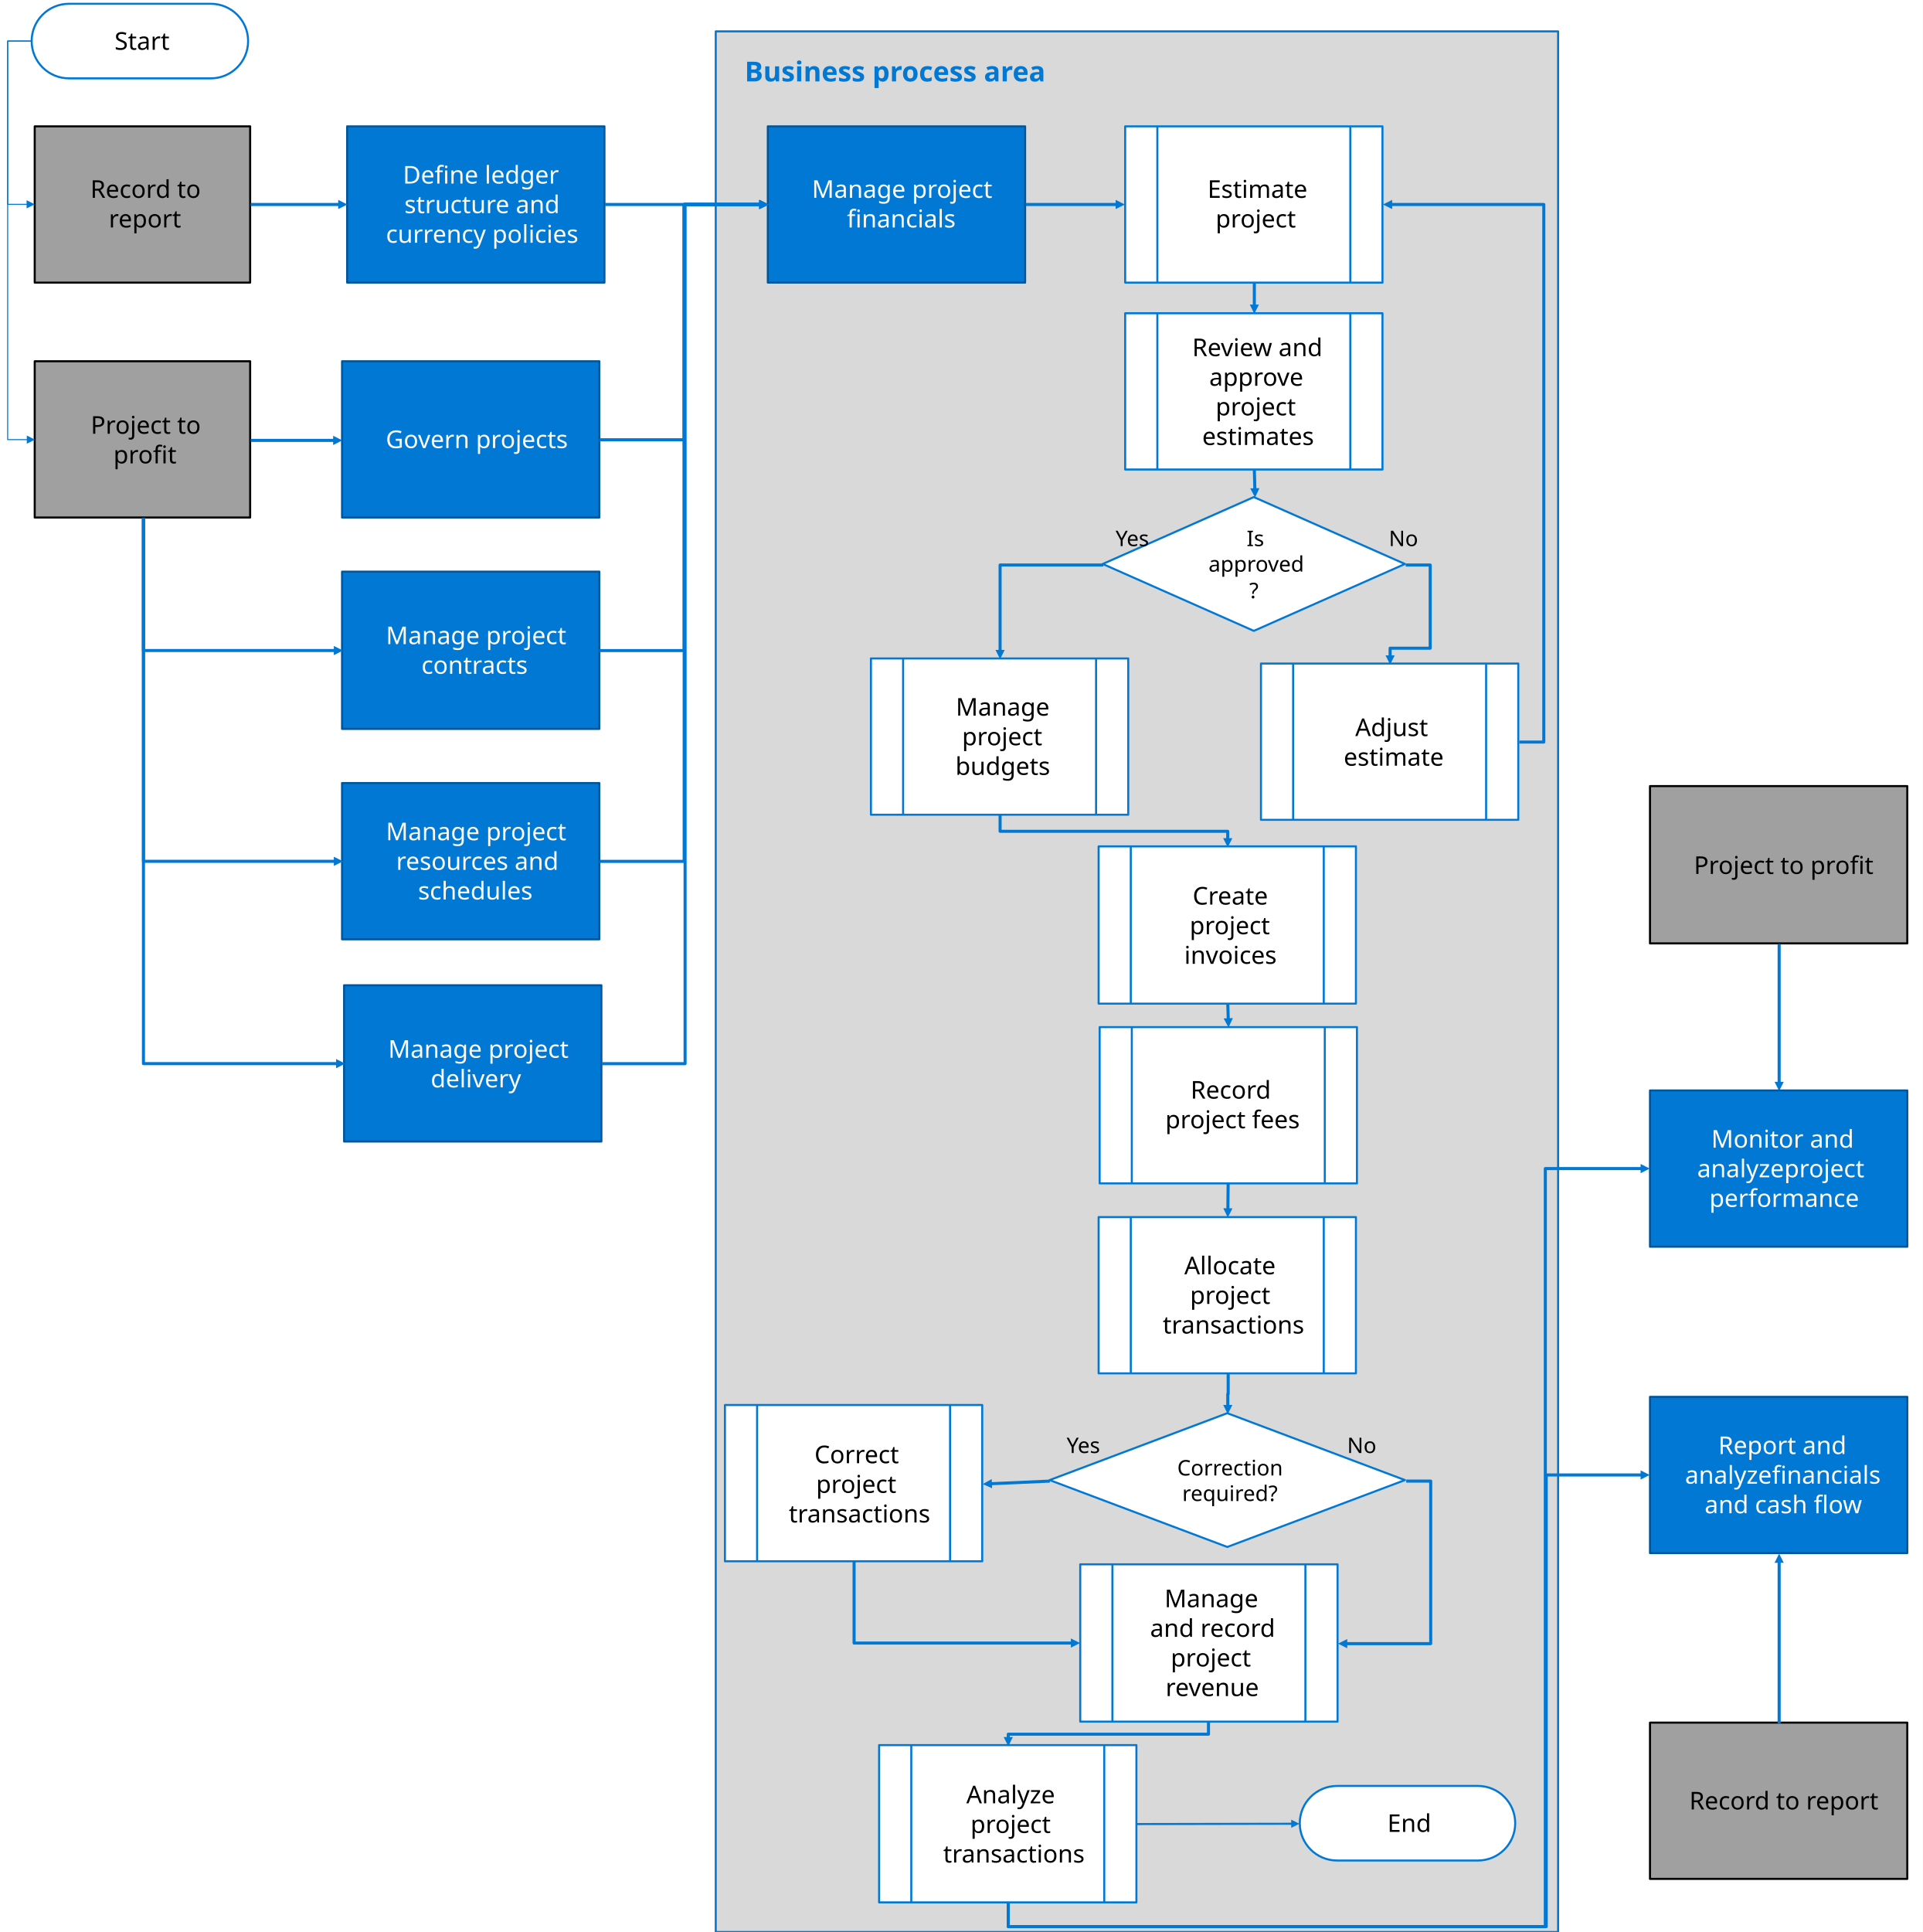
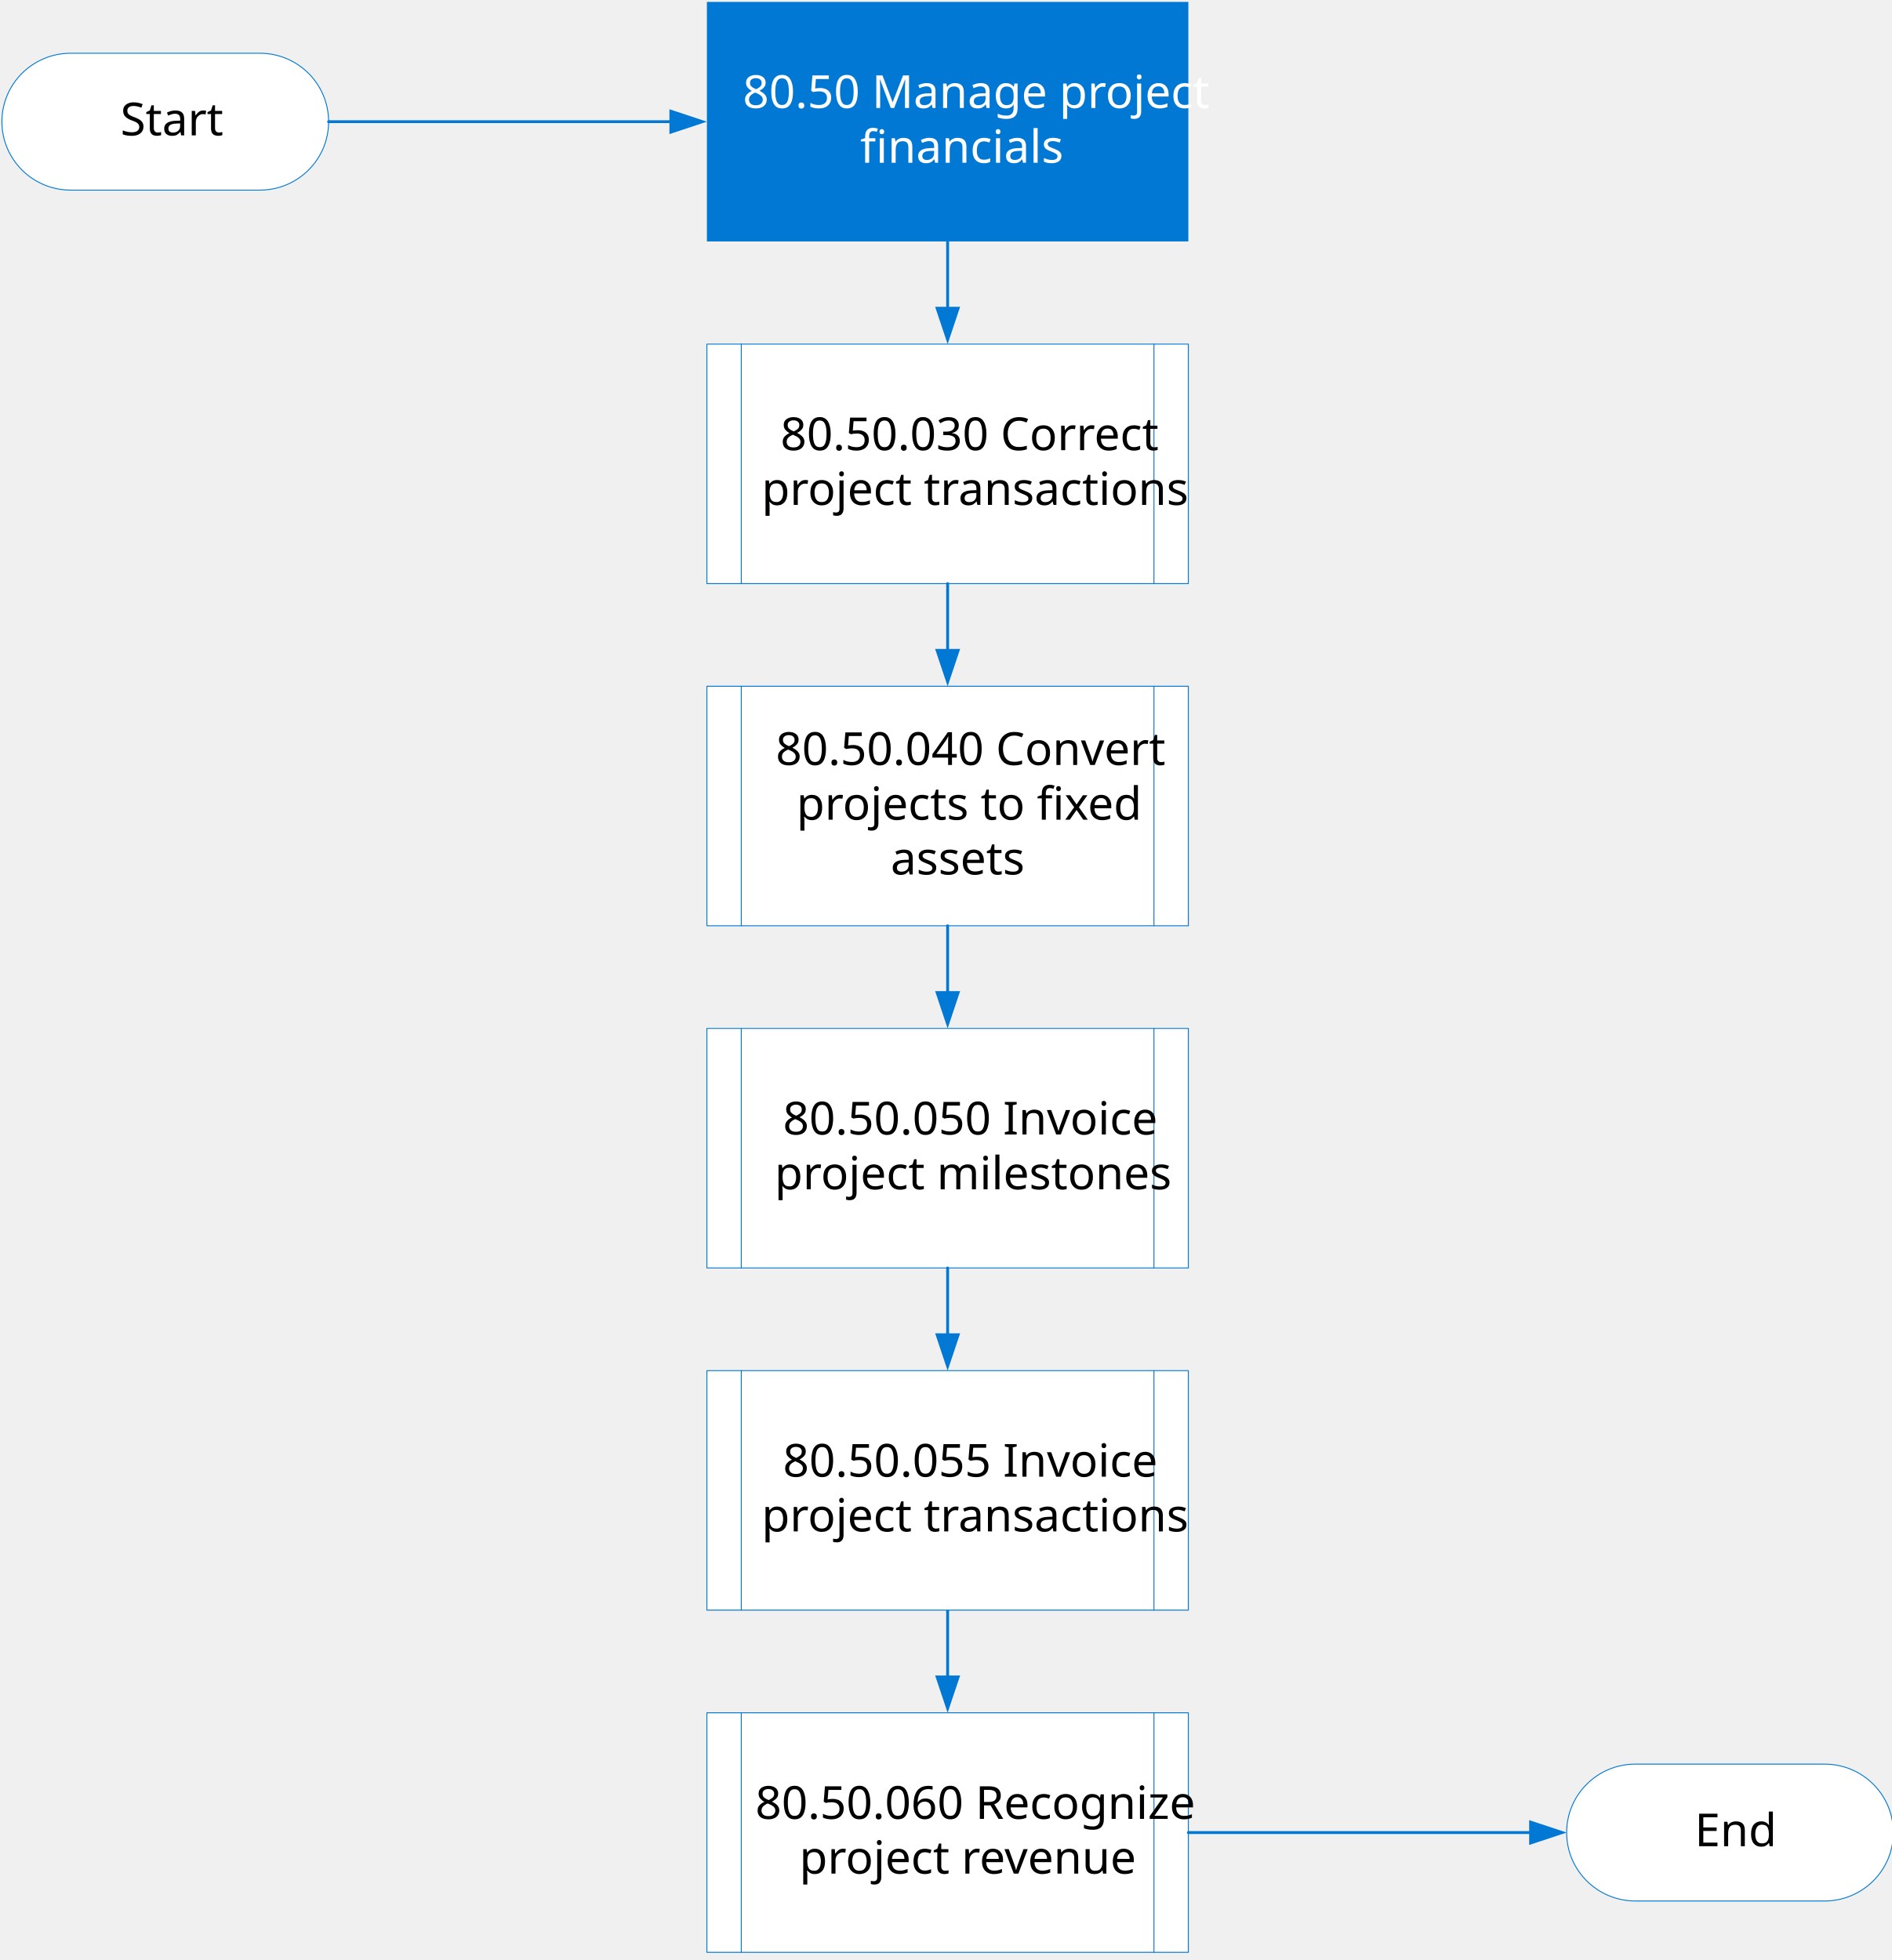
- <svg xmlns="http://www.w3.org/2000/svg" width="1883.23" height="1891.716" overflow="hidden" version="1.1" id="svg298">
-   <defs id="defs302" />
-   <g id="g296" transform="translate(0,-28.28427)">
-     <rect x="0" y="28.284" width="1883.23" height="1891.716" fill="#ffffff" id="rect2" style="stroke-width:0.983" />
-     <rect x="701" y="59" width="825" height="1861" stroke="#0078d4" stroke-width="2" stroke-linejoin="round" stroke-miterlimit="10" fill="#d9d9d9" id="rect4" />
-     <text fill="#0078d4" font-family="'Segoe UI', 'Segoe UI_MSFontService', sans-serif" font-weight="700" font-size="27px" transform="translate(729.305,108)" id="text6">Business process area</text>
-     <path d="M 31,68.5 C 31,48.342 47.342,32 67.5,32 h 139 c 20.158,0 36.5,16.342 36.5,36.5 v 0 C 243,88.658 226.658,105 206.5,105 H 67.5 C 47.342,105 31,88.658 31,68.5 Z" stroke="#0078d4" stroke-width="2" stroke-linejoin="round" stroke-miterlimit="10" fill="#ffffff" fill-rule="evenodd" id="path8" />
-     <text font-family="'Segoe UI', 'Segoe UI_MSFontService', sans-serif" font-weight="400" font-size="24px" transform="translate(112.164,77)" id="text10">Start</text>
-     <rect x="34" y="382" width="211" height="153" stroke="#000000" stroke-width="2" stroke-linejoin="round" stroke-miterlimit="10" fill="#a0a0a0" id="rect12" />
-     <text font-family="'Segoe UI', 'Segoe UI_MSFontService', sans-serif" font-weight="400" font-size="24px" transform="translate(88.8712,453)" id="text14">Project to</text>
-     <text font-family="'Segoe UI', 'Segoe UI_MSFontService', sans-serif" font-weight="400" font-size="24px" transform="translate(111.078,482)" id="text16">profit</text>
-     <rect x="1077" y="1034" width="252" height="153" fill="#ffffff" id="rect18" />
-     <path d="m 1108.5,1034 v 153 m 189,-153 v 153" stroke="#0078d4" stroke-width="2" stroke-linejoin="round" stroke-miterlimit="10" fill="none" fill-rule="evenodd" id="path20" />
-     <rect x="1077" y="1034" width="252" height="153" stroke="#0078d4" stroke-width="2" stroke-linejoin="round" stroke-miterlimit="10" fill="none" id="rect22" />
-     <text font-family="'Segoe UI', 'Segoe UI_MSFontService', sans-serif" font-weight="400" font-size="24px" transform="translate(1166.05,1104)" id="text24">Record</text>
-     <text font-family="'Segoe UI', 'Segoe UI_MSFontService', sans-serif" font-weight="400" font-size="24px" transform="translate(1141.3,1133)" id="text26">project fees</text>
-     <rect x="1076" y="1220" width="252" height="153" fill="#ffffff" id="rect28" />
-     <path d="m 1107.5,1220 v 153 m 189,-153 v 153" stroke="#0078d4" stroke-width="2" stroke-linejoin="round" stroke-miterlimit="10" fill="none" fill-rule="evenodd" id="path30" />
-     <rect x="1076" y="1220" width="252" height="153" stroke="#0078d4" stroke-width="2" stroke-linejoin="round" stroke-miterlimit="10" fill="none" id="rect32" />
-     <text font-family="'Segoe UI', 'Segoe UI_MSFontService', sans-serif" font-weight="400" font-size="24px" transform="translate(1159.96,1276)" id="text34">Allocate</text>
-     <text font-family="'Segoe UI', 'Segoe UI_MSFontService', sans-serif" font-weight="400" font-size="24px" transform="translate(1165.53,1305)" id="text36">project</text>
-     <text font-family="'Segoe UI', 'Segoe UI_MSFontService', sans-serif" font-weight="400" font-size="24px" transform="translate(1138.79,1334)" id="text38">transactions</text>
-     <rect x="752" y="152" width="252" height="153" stroke="#00569b" stroke-width="2" stroke-linejoin="round" stroke-miterlimit="10" fill="#0078d4" id="rect40" />
-     <text fill="#ffffff" font-family="'Segoe UI', 'Segoe UI_MSFontService', sans-serif" font-weight="400" font-size="24px" transform="translate(795.161,222)" id="text42">Manage project</text>
-     <text fill="#ffffff" font-family="'Segoe UI', 'Segoe UI_MSFontService', sans-serif" font-weight="400" font-size="24px" transform="translate(829.508,251)" id="text44">financials</text>
-     <rect x="1058" y="1560" width="252" height="154" fill="#ffffff" id="rect46" />
-     <path d="m 1089.5,1560 v 154 m 189,-154 v 154" stroke="#0078d4" stroke-width="2" stroke-linejoin="round" stroke-miterlimit="10" fill="none" fill-rule="evenodd" id="path48" />
-     <rect x="1058" y="1560" width="252" height="154" stroke="#0078d4" stroke-width="2" stroke-linejoin="round" stroke-miterlimit="10" fill="none" id="rect50" />
-     <text font-family="'Segoe UI', 'Segoe UI_MSFontService', sans-serif" font-weight="400" font-size="24px" transform="translate(1140.51,1602)" id="text52">Manage</text>
-     <text font-family="'Segoe UI', 'Segoe UI_MSFontService', sans-serif" font-weight="400" font-size="24px" transform="translate(1126.4,1631)" id="text54">and record</text>
-     <text font-family="'Segoe UI', 'Segoe UI_MSFontService', sans-serif" font-weight="400" font-size="24px" transform="translate(1146.58,1660)" id="text56">project</text>
-     <text font-family="'Segoe UI', 'Segoe UI_MSFontService', sans-serif" font-weight="400" font-size="24px" transform="translate(1141.57,1689)" id="text58">revenue</text>
-     <rect x="861" y="1737" width="252" height="154" fill="#ffffff" id="rect60" />
-     <path d="m 892.5,1737 v 154 m 189,-154 v 154" stroke="#0078d4" stroke-width="2" stroke-linejoin="round" stroke-miterlimit="10" fill="none" fill-rule="evenodd" id="path62" />
-     <rect x="861" y="1737" width="252" height="154" stroke="#0078d4" stroke-width="2" stroke-linejoin="round" stroke-miterlimit="10" fill="none" id="rect64" />
-     <text font-family="'Segoe UI', 'Segoe UI_MSFontService', sans-serif" font-weight="400" font-size="24px" transform="translate(946.415,1794)" id="text66">Analyze</text>
-     <text font-family="'Segoe UI', 'Segoe UI_MSFontService', sans-serif" font-weight="400" font-size="24px" transform="translate(950.488,1823)" id="text68">project</text>
-     <text font-family="'Segoe UI', 'Segoe UI_MSFontService', sans-serif" font-weight="400" font-size="24px" transform="translate(923.748,1852)" id="text70">transactions</text>
-     <path d="m 1273,1813.5 c 0,-20.16 16.34,-36.5 36.5,-36.5 h 138 c 20.16,0 36.5,16.34 36.5,36.5 v 0 c 0,20.16 -16.34,36.5 -36.5,36.5 h -138 c -20.16,0 -36.5,-16.34 -36.5,-36.5 z" stroke="#0078d4" stroke-width="2" stroke-linejoin="round" stroke-miterlimit="10" fill="#ffffff" fill-rule="evenodd" id="path72" />
-     <text font-family="'Segoe UI', 'Segoe UI_MSFontService', sans-serif" font-weight="400" font-size="24px" transform="translate(1358.8,1822)" id="text74">End</text>
-     <path d="M 0.002,-1 152.962,-0.702 152.958,1.298 -0.002,1 Z M 151.634,-3.705 l 7.993,4.016 -8.008,3.984 z" fill="#0078d4" transform="matrix(1,0,0,-1,1113,1814.31)" id="path76" />
-     <rect x="335" y="795" width="252" height="153" stroke="#00569b" stroke-width="2" stroke-linejoin="round" stroke-miterlimit="10" fill="#0078d4" id="rect78" />
-     <text fill="#ffffff" font-family="'Segoe UI', 'Segoe UI_MSFontService', sans-serif" font-weight="400" font-size="24px" transform="translate(377.987,851)" id="text80">Manage project</text>
-     <text fill="#ffffff" font-family="'Segoe UI', 'Segoe UI_MSFontService', sans-serif" font-weight="400" font-size="24px" transform="translate(387.981,880)" id="text82">resources and</text>
-     <text fill="#ffffff" font-family="'Segoe UI', 'Segoe UI_MSFontService', sans-serif" font-weight="400" font-size="24px" transform="translate(409.414,909)" id="text84">schedules</text>
-     <rect x="335" y="382" width="252" height="153" stroke="#00569b" stroke-width="2" stroke-linejoin="round" stroke-miterlimit="10" fill="#0078d4" id="rect86" />
-     <text fill="#ffffff" font-family="'Segoe UI', 'Segoe UI_MSFontService', sans-serif" font-weight="400" font-size="24px" transform="translate(377.831,467)" id="text88">Govern projects</text>
-     <rect x="335" y="588" width="252" height="154" stroke="#00569b" stroke-width="2" stroke-linejoin="round" stroke-miterlimit="10" fill="#0078d4" id="rect90" />
-     <text fill="#ffffff" font-family="'Segoe UI', 'Segoe UI_MSFontService', sans-serif" font-weight="400" font-size="24px" transform="translate(377.987,659)" id="text92">Manage project</text>
-     <text fill="#ffffff" font-family="'Segoe UI', 'Segoe UI_MSFontService', sans-serif" font-weight="400" font-size="24px" transform="translate(412.747,688)" id="text94">contracts</text>
-     <rect x="1616" y="798" width="252" height="154" stroke="#000000" stroke-width="2" stroke-linejoin="round" stroke-miterlimit="10" fill="#a0a0a0" id="rect96" />
-     <text font-family="'Segoe UI', 'Segoe UI_MSFontService', sans-serif" font-weight="400" font-size="24px" transform="translate(1659.02,884)" id="text98">Project to profit</text>
-     <path d="m 245.5,458 h 82.282 v 3 H 245.5 Z m 80.782,-3 9,4.5 -9,4.5 z" fill="#0078d4" id="path100" />
-     <path d="m 0,-1.5 h 82.588 c 0.828,0 1.5,0.672 1.5,1.5 v 436.793 l -1.5,-1.5 h 75.087 v 3 H 82.588 c -0.828,0 -1.5,-0.671 -1.5,-1.5 V 0 l 1.5,1.5 H 0 Z m 156.175,433.793 9,4.5 -9,4.5 z" fill="#0078d4" transform="matrix(1,0,0,-1,587.5,665.293)" id="path102" />
-     <path d="m 0,-1.5 h 82.587 c 0.829,0 1.5,0.672 1.5,1.5 v 643.187 l -1.5,-1.5 h 75.088 v 3 H 82.587 c -0.828,0 -1.5,-0.672 -1.5,-1.5 V 0 l 1.5,1.5 H 0 Z m 156.175,640.187 9,4.5 -9,4.5 z" fill="#0078d4" transform="matrix(1,0,0,-1,587.5,871.687)" id="path104" />
-     <path d="m 1004.5,227 h 89.66 v 3 h -89.66 z m 88.16,-3 9,4.5 -9,4.5 z" fill="#0078d4" id="path106" />
-     <path d="M 1.5,-0.016 1.769,25.369 -1.231,25.401 -1.5,0.016 Z M 4.753,23.837 0.348,32.884 -4.247,23.932 Z" fill="#0078d4" transform="matrix(-1,0,0,1,1202.85,1187.5)" id="path108" />
-     <path d="M 0.067,-1.499 58.278,1.097 58.144,4.094 -0.067,1.499 Z M 56.913,-1.967 65.704,2.929 56.512,7.024 Z" fill="#0078d4" transform="matrix(-1,0,0,1,1028.2,1478.5)" id="path110" />
-     <path d="m 0,-1.5 h 79.575 c 0.828,0 1.5,0.672 1.5,1.5 v 213.815 h -3 V 0 l 1.5,1.5 H 0 Z m 84.075,213.815 -4.5,9 -4.5,-9 z" fill="#0078d4" transform="matrix(0,1,1,0,836.5,1557.5)" id="path112" />
-     <rect x="1616" y="1715" width="252" height="153" stroke="#000000" stroke-width="2" stroke-linejoin="round" stroke-miterlimit="10" fill="#a0a0a0" id="rect114" />
-     <text font-family="'Segoe UI', 'Segoe UI_MSFontService', sans-serif" font-weight="400" font-size="24px" transform="translate(1654.54,1800)" id="text116">Record to report</text>
-     <path d="m 0,1.5 h -24 l 1.5,-1.5 v 159.149 l -1.5,-1.5 h 83.24 v 3 h -83.24 c -0.829,0 -1.5,-0.671 -1.5,-1.5 V 0 c 0,-0.828 0.671,-1.5 1.5,-1.5 H 0 Z m 57.74,153.149 9,4.5 -9,4.5 z" fill="#0078d4" transform="matrix(-1,0,0,1,1377.24,1478.5)" id="path118" />
-     <path d="m 1185.09,1714.5 v 11.81 c 0,0.83 -0.67,1.5 -1.5,1.5 H 987.5 l 1.5,-1.5 v 4.31 h -3 v -4.31 c 0,-0.83 0.672,-1.5 1.5,-1.5 h 196.09 l -1.5,1.5 v -11.81 z m -193.09,14.62 -4.5,9 -4.5,-9 z" fill="#0078d4" id="path120" />
-     <path d="m 1744,952.5 v 136.53 h -3 V 952.5 Z m 3,135.03 -4.5,9 -4.5,-9 z" fill="#0078d4" id="path122" />
-     <path d="M 1.5,-9.47878e-7 1.5,158.64 h -3 L -1.5,9.47878e-7 Z M 4.5,157.14 l -4.5,9 -4.5,-9 z" fill="#0078d4" transform="matrix(1,0,0,-1,1742.5,1715.64)" id="path124" />
-     <text font-family="'Segoe UI', 'Segoe UI_MSFontService', sans-serif" font-weight="400" font-size="21px" transform="translate(1319.4,1451)" id="text126">No</text>
-     <text font-family="'Segoe UI', 'Segoe UI_MSFontService', sans-serif" font-weight="400" font-size="21px" transform="translate(1044.65,1451)" id="text128">Yes</text>
-     <path d="m 0,-1.5 h 129.748 c 0.828,0 1.5,0.672 1.5,1.5 v 187.96 h -3 V 0 l 1.5,1.5 H 0 Z m 134.248,187.96 -4.5,9 -4.5,-9 z" fill="#0078d4" transform="matrix(0,1,1,0,140.5,535.5)" id="path130" />
-     <path d="m 0,-1.5 h 336.141 c 0.829,0 1.5,0.672 1.5,1.5 v 187.96 h -3 V 0 l 1.5,1.5 H 0 Z m 340.641,187.96 -4.5,9 -4.5,-9 z" fill="#0078d4" transform="matrix(0,1,1,0,140.5,535.5)" id="path132" />
-     <rect x="34" y="152" width="211" height="153" stroke="#000000" stroke-width="2" stroke-linejoin="round" stroke-miterlimit="10" fill="#a0a0a0" id="rect134" />
-     <text font-family="'Segoe UI', 'Segoe UI_MSFontService', sans-serif" font-weight="400" font-size="24px" transform="translate(88.4975,222)" id="text136">Record to</text>
-     <text font-family="'Segoe UI', 'Segoe UI_MSFontService', sans-serif" font-weight="400" font-size="24px" transform="translate(106.557,251)" id="text138">report</text>
-     <rect x="340" y="152" width="252" height="153" stroke="#00569b" stroke-width="2" stroke-linejoin="round" stroke-miterlimit="10" fill="#0078d4" id="rect140" />
-     <text fill="#ffffff" font-family="'Segoe UI', 'Segoe UI_MSFontService', sans-serif" font-weight="400" font-size="24px" transform="translate(394.588,208)" id="text142">Define ledger</text>
-     <text fill="#ffffff" font-family="'Segoe UI', 'Segoe UI_MSFontService', sans-serif" font-weight="400" font-size="24px" transform="translate(395.995,237)" id="text144">structure and</text>
-     <text fill="#ffffff" font-family="'Segoe UI', 'Segoe UI_MSFontService', sans-serif" font-weight="400" font-size="24px" transform="translate(377.995,266)" id="text146">currency policies</text>
-     <path d="m 245.5,227 h 87.247 v 3 H 245.5 Z m 85.747,-3 9,4.5 -9,4.5 z" fill="#0078d4" id="path148" />
-     <path d="m 592.5,227 h 152.917 v 3 H 592.5 Z m 151.417,-3 9,4.5 -9,4.5 z" fill="#0078d4" id="path150" />
-     <path d="m 0,-1.5 h 82.588 c 0.828,0 1.5,0.672 1.5,1.5 v 230.4 l -1.5,-1.5 h 75.087 v 3 H 82.588 c -0.829,0 -1.5,-0.672 -1.5,-1.5 V 0 l 1.5,1.5 H 0 Z m 156.175,227.4 9,4.5 -9,4.5 z" fill="#0078d4" transform="matrix(1,0,0,-1,587.5,458.9)" id="path152" />
-     <path d="M 31.5,69 H 7.5 l 0.5,-0.5 V 228.335 l -0.5,-0.5 H 27.373 v 1 H 7.5 c -0.276,0 -0.5,-0.224 -0.5,-0.5 V 68.5 c 0,-0.276 0.224,-0.5 0.5,-0.5 H 31.5 Z m -5.46,155.335 8,4 -8,4 z" fill="#0078d4" id="path154" />
-     <path d="M 31.5,69 H 7.5 l 0.5,-0.5 V 458.735 l -0.5,-0.5 H 27.58 v 1 H 7.5 c -0.276,0 -0.5,-0.224 -0.5,-0.5 V 68.5 c 0,-0.276 0.224,-0.5 0.5,-0.5 H 31.5 Z m -5.253,385.735 8,4 -8,4 z" fill="#0078d4" id="path156" />
-     <rect x="337" y="993" width="252" height="153" stroke="#00569b" stroke-width="2" stroke-linejoin="round" stroke-miterlimit="10" fill="#0078d4" id="rect158" />
-     <text fill="#ffffff" font-family="'Segoe UI', 'Segoe UI_MSFontService', sans-serif" font-weight="400" font-size="24px" transform="translate(380.209,1064)" id="text160">Manage project</text>
-     <text fill="#ffffff" font-family="'Segoe UI', 'Segoe UI_MSFontService', sans-serif" font-weight="400" font-size="24px" transform="translate(421.809,1093)" id="text162">delivery</text>
-     <path d="m 0,-1.5 h 534.238 c 0.828,0 1.5,0.672 1.5,1.5 v 190.181 h -3 V 0 l 1.5,1.5 H 0 Z m 538.738,190.181 -4.5,9 -4.5,-9 z" fill="#0078d4" transform="matrix(0,1,1,0,140.5,535.5)" id="path164" />
-     <path d="m 0,-1.5 h 81.477 c 0.829,0 1.5,0.672 1.5,1.5 v 841.283 l -1.5,-1.5 h 73.976 v 3 H 81.477 c -0.828,0 -1.5,-0.671 -1.5,-1.5 V 0 l 1.5,1.5 H 0 Z m 153.953,838.283 9,4.5 -9,4.5 z" fill="#0078d4" transform="matrix(1,0,0,-1,589.5,1069.78)" id="path166" />
-     <rect x="1102" y="152" width="252" height="153" fill="#ffffff" id="rect168" />
-     <path d="m 1133.5,152 v 153 m 189,-153 v 153" stroke="#0078d4" stroke-width="2" stroke-linejoin="round" stroke-miterlimit="10" fill="none" fill-rule="evenodd" id="path170" />
-     <rect x="1102" y="152" width="252" height="153" stroke="#0078d4" stroke-width="2" stroke-linejoin="round" stroke-miterlimit="10" fill="none" id="rect172" />
-     <text font-family="'Segoe UI', 'Segoe UI_MSFontService', sans-serif" font-weight="400" font-size="24px" transform="translate(1182.68,222)" id="text174">Estimate</text>
-     <text font-family="'Segoe UI', 'Segoe UI_MSFontService', sans-serif" font-weight="400" font-size="24px" transform="translate(1190.58,251)" id="text176">project</text>
-     <rect x="1102" y="335" width="252" height="153" fill="#ffffff" id="rect178" />
-     <path d="m 1133.5,335 v 153 m 189,-153 v 153" stroke="#0078d4" stroke-width="2" stroke-linejoin="round" stroke-miterlimit="10" fill="none" fill-rule="evenodd" id="path180" />
-     <rect x="1102" y="335" width="252" height="153" stroke="#0078d4" stroke-width="2" stroke-linejoin="round" stroke-miterlimit="10" fill="none" id="rect182" />
-     <text font-family="'Segoe UI', 'Segoe UI_MSFontService', sans-serif" font-weight="400" font-size="24px" transform="translate(1167.67,377)" id="text184">Review and</text>
-     <text font-family="'Segoe UI', 'Segoe UI_MSFontService', sans-serif" font-weight="400" font-size="24px" transform="translate(1184.31,406)" id="text186">approve</text>
-     <text font-family="'Segoe UI', 'Segoe UI_MSFontService', sans-serif" font-weight="400" font-size="24px" transform="translate(1190.58,435)" id="text188">project</text>
-     <text font-family="'Segoe UI', 'Segoe UI_MSFontService', sans-serif" font-weight="400" font-size="24px" transform="translate(1177.43,464)" id="text190">estimates</text>
-     <path d="m 1028,1477.5 174,-65.5 174,65.5 -174,65.5 z" stroke="#0078d4" stroke-width="2" stroke-linejoin="round" stroke-miterlimit="10" fill="#ffffff" fill-rule="evenodd" id="path192" />
-     <text font-family="'Segoe UI', 'Segoe UI_MSFontService', sans-serif" font-weight="400" font-size="21px" transform="translate(1152.96,1473)" id="text194">Correction</text>
-     <text font-family="'Segoe UI', 'Segoe UI_MSFontService', sans-serif" font-weight="400" font-size="21px" transform="translate(1157.85,1498)" id="text196">required?</text>
-     <path d="m 1230,305.5 v 22.504 h -3 V 305.5 Z m 3,21.004 -4.5,9 -4.5,-9 z" fill="#0078d4" id="path198" />
-     <rect x="710" y="1404" width="252" height="153" fill="#ffffff" id="rect200" />
-     <path d="m 741.5,1404 v 153 m 189,-153 v 153" stroke="#0078d4" stroke-width="2" stroke-linejoin="round" stroke-miterlimit="10" fill="none" fill-rule="evenodd" id="path202" />
-     <rect x="710" y="1404" width="252" height="153" stroke="#0078d4" stroke-width="2" stroke-linejoin="round" stroke-miterlimit="10" fill="none" id="rect204" />
-     <text font-family="'Segoe UI', 'Segoe UI_MSFontService', sans-serif" font-weight="400" font-size="24px" transform="translate(797.68,1461)" id="text206">Correct</text>
-     <text font-family="'Segoe UI', 'Segoe UI_MSFontService', sans-serif" font-weight="400" font-size="24px" transform="translate(799.266,1490)" id="text208">project</text>
-     <text font-family="'Segoe UI', 'Segoe UI_MSFontService', sans-serif" font-weight="400" font-size="24px" transform="translate(772.526,1519)" id="text210">transactions</text>
-     <path d="M 1080,580.5 1228,515 1376,580.5 1228,646 Z" stroke="#0078d4" stroke-width="2" stroke-linejoin="round" stroke-miterlimit="10" fill="#ffffff" fill-rule="evenodd" id="path212" />
-     <text font-family="'Segoe UI', 'Segoe UI_MSFontService', sans-serif" font-weight="400" font-size="21px" transform="translate(1220.92,563)" id="text214">Is</text>
-     <text font-family="'Segoe UI', 'Segoe UI_MSFontService', sans-serif" font-weight="400" font-size="21px" transform="translate(1183.62,588)" id="text216">approved</text>
-     <text font-family="'Segoe UI', 'Segoe UI_MSFontService', sans-serif" font-weight="400" font-size="21px" transform="translate(1223.5,614)" id="text218">?</text>
-     <text font-family="'Segoe UI', 'Segoe UI_MSFontService', sans-serif" font-weight="400" font-size="21px" transform="translate(1360.23,563)" id="text220">No</text>
-     <path d="m 1230,488.458 0.54,19.369 -3,0.084 -0.54,-19.369 z m 3.5,17.787 -4.25,9.121 -4.75,-8.871 z" fill="#0078d4" id="path222" />
-     <rect x="1235" y="678" width="252" height="153" fill="#ffffff" id="rect224" />
-     <path d="m 1266.5,678 v 153 m 189,-153 v 153" stroke="#0078d4" stroke-width="2" stroke-linejoin="round" stroke-miterlimit="10" fill="none" fill-rule="evenodd" id="path226" />
-     <rect x="1235" y="678" width="252" height="153" stroke="#0078d4" stroke-width="2" stroke-linejoin="round" stroke-miterlimit="10" fill="none" id="rect228" />
-     <text font-family="'Segoe UI', 'Segoe UI_MSFontService', sans-serif" font-weight="400" font-size="24px" transform="translate(1327.34,749)" id="text230">Adjust</text>
-     <text font-family="'Segoe UI', 'Segoe UI_MSFontService', sans-serif" font-weight="400" font-size="24px" transform="translate(1316.01,778)" id="text232">estimate</text>
-     <text font-family="'Segoe UI', 'Segoe UI_MSFontService', sans-serif" font-weight="400" font-size="21px" transform="translate(1092.61,563)" id="text234">Yes</text>
-     <rect x="1076" y="857" width="252" height="154" fill="#ffffff" id="rect236" />
-     <path d="m 1107.5,857 v 154 m 189,-154 v 154" stroke="#0078d4" stroke-width="2" stroke-linejoin="round" stroke-miterlimit="10" fill="none" fill-rule="evenodd" id="path238" />
-     <rect x="1076" y="857" width="252" height="154" stroke="#0078d4" stroke-width="2" stroke-linejoin="round" stroke-miterlimit="10" fill="none" id="rect240" />
-     <text font-family="'Segoe UI', 'Segoe UI_MSFontService', sans-serif" font-weight="400" font-size="24px" transform="translate(1168.07,914)" id="text242">Create</text>
-     <text font-family="'Segoe UI', 'Segoe UI_MSFontService', sans-serif" font-weight="400" font-size="24px" transform="translate(1165.15,943)" id="text244">project</text>
-     <text font-family="'Segoe UI', 'Segoe UI_MSFontService', sans-serif" font-weight="400" font-size="24px" transform="translate(1159.89,972)" id="text246">invoices</text>
-     <path d="m 1204,1011.45 0.49,15.31 -3,0.1 -0.49,-15.31 z m 3.44,13.72 -4.21,9.14 -4.78,-8.85 z" fill="#0078d4" id="path248" />
-     <path d="m 0,1.5 h -24 l 1.5,-1.5 v 81.464 l -1.5,-1.5 h 39.245 c 0.829,0 1.5,0.672 1.5,1.5 v 8.544 h -3 v -8.544 l 1.5,1.5 h -39.245 c -0.829,0 -1.5,-0.671 -1.5,-1.5 V 0 c 0,-0.828 0.671,-1.5 1.5,-1.5 H 0 Z m 19.745,87.008 -4.5,9 -4.5,-9 z" fill="#0078d4" transform="matrix(-1,0,0,1,1376.74,581.5)" id="path250" />
-     <rect x="853" y="673" width="252" height="153" fill="#ffffff" id="rect252" />
-     <path d="m 884.5,673 v 153 m 189,-153 v 153" stroke="#0078d4" stroke-width="2" stroke-linejoin="round" stroke-miterlimit="10" fill="none" fill-rule="evenodd" id="path254" />
-     <rect x="853" y="673" width="252" height="153" stroke="#0078d4" stroke-width="2" stroke-linejoin="round" stroke-miterlimit="10" fill="none" id="rect256" />
-     <text font-family="'Segoe UI', 'Segoe UI_MSFontService', sans-serif" font-weight="400" font-size="24px" transform="translate(936.133,729)" id="text258">Manage</text>
-     <text font-family="'Segoe UI', 'Segoe UI_MSFontService', sans-serif" font-weight="400" font-size="24px" transform="translate(942.207,758)" id="text260">project</text>
-     <text font-family="'Segoe UI', 'Segoe UI_MSFontService', sans-serif" font-weight="400" font-size="24px" transform="translate(935.713,787)" id="text262">budgets</text>
-     <path d="m 0,-1.5 h 101.123 c 0.829,0 1.5,0.672 1.5,1.5 V 84.675 H 99.623 V 0 l 1.5,1.5 H 0 Z m 105.623,84.675 -4.5,9 -4.5,-9 z" fill="#0078d4" transform="matrix(-1,0,0,1,1080.62,581.5)" id="path264" />
-     <path d="m 1488,753.38 h 24 l -1.5,1.5 V 228.5 l 1.5,1.5 h -150 v -3 h 150 c 0.83,0 1.5,0.672 1.5,1.5 v 526.38 c 0,0.828 -0.67,1.5 -1.5,1.5 h -24 z M 1363.5,233 l -9,-4.5 9,-4.5 z" fill="#0078d4" id="path266" />
-     <path d="m 1204.39,1373.5 v 19.71 c 0,0.83 -0.68,1.5 -1.5,1.5 h -0.39 l 1.5,-1.5 v 12.21 h -3 v -12.21 c 0,-0.83 0.67,-1.5 1.5,-1.5 h 0.39 l -1.5,1.5 v -19.71 z m 2.61,30.42 -4.5,9 -4.5,-9 z" fill="#0078d4" id="path268" />
-     <path d="m 0,-1.5 h 15.74 c 0.828,0 1.5,0.672 1.5,1.5 v 222.942 l -1.5,-1.5 h 8.24 v 3 h -8.24 c -0.828,0 -1.5,-0.672 -1.5,-1.5 V 0 l 1.5,1.5 H 0 Z m 22.48,219.942 9,4.5 -9,4.5 z" fill="#0078d4" transform="matrix(0,1,1,0,979.5,826.5)" id="path270" />
-     <rect x="1616" y="1096" width="252" height="153" stroke="#00569b" stroke-width="2" stroke-linejoin="round" stroke-miterlimit="10" fill="#0078d4" id="rect272" />
-     <text fill="#ffffff" font-family="'Segoe UI', 'Segoe UI_MSFontService', sans-serif" font-weight="400" font-size="24px" transform="translate(1675.99,1152)" id="text274">Monitor and</text>
-     <text fill="#ffffff" font-family="'Segoe UI', 'Segoe UI_MSFontService', sans-serif" font-weight="400" font-size="24px" transform="translate(1662.22,1181)" id="text276">analyze</text>
-     <text fill="#ffffff" font-family="'Segoe UI', 'Segoe UI_MSFontService', sans-serif" font-weight="400" font-size="24px" transform="translate(1747.38,1181)" id="text278">project</text>
-     <text fill="#ffffff" font-family="'Segoe UI', 'Segoe UI_MSFontService', sans-serif" font-weight="400" font-size="24px" transform="translate(1674.1,1210)" id="text280">performance</text>
-     <path d="m 989,1890.76 v 24 l -1.5,-1.5 h 525.99 l -1.5,1.5 V 1172.5 c 0,-0.83 0.67,-1.5 1.5,-1.5 h 94.82 v 3 h -94.82 l 1.5,-1.5 v 742.26 c 0,0.82 -0.67,1.5 -1.5,1.5 H 987.5 c -0.828,0 -1.5,-0.68 -1.5,-1.5 v -24 z m 617.81,-722.76 9,4.5 -9,4.5 z" fill="#0078d4" id="path282" />
-     <rect x="1616" y="1396" width="252" height="153" stroke="#00569b" stroke-width="2" stroke-linejoin="round" stroke-miterlimit="10" fill="#0078d4" id="rect284" />
-     <text fill="#ffffff" font-family="'Segoe UI', 'Segoe UI_MSFontService', sans-serif" font-weight="400" font-size="24px" transform="translate(1682.8,1452)" id="text286">Report and</text>
-     <text fill="#ffffff" font-family="'Segoe UI', 'Segoe UI_MSFontService', sans-serif" font-weight="400" font-size="24px" transform="translate(1650.31,1481)" id="text288">analyze</text>
-     <text fill="#ffffff" font-family="'Segoe UI', 'Segoe UI_MSFontService', sans-serif" font-weight="400" font-size="24px" transform="translate(1735.48,1481)" id="text290">financials</text>
-     <text fill="#ffffff" font-family="'Segoe UI', 'Segoe UI_MSFontService', sans-serif" font-weight="400" font-size="24px" transform="translate(1669.48,1510)" id="text292">and cash flow</text>
-     <path d="m 989,1890.74 v 24 l -1.5,-1.5 h 526.85 l -1.5,1.5 V 1472.5 c 0,-0.83 0.67,-1.5 1.5,-1.5 h 93.96 v 3 h -93.96 l 1.5,-1.5 v 442.24 c 0,0.83 -0.67,1.5 -1.5,1.5 H 987.5 c -0.828,0 -1.5,-0.67 -1.5,-1.5 v -24 z m 617.81,-422.74 9,4.5 -9,4.5 z" fill="#0078d4" id="path294" />
+ <svg xmlns="http://www.w3.org/2000/svg" xmlns:xlink="http://www.w3.org/1999/xlink" viewBox="40 22 495 513" xml:space="preserve" color-interpolation-filters="sRGB" class="st10" version="1.1" id="svg32">
+   <style type="text/css" id="style1">
+ 		.st1 {fill:#ffffff;stroke:#0078d4;stroke-linecap:round;stroke-linejoin:round;stroke-width:0.24}
+ 		.st2 {fill:#000000;font-family:Calibri;font-size:1em}
+ 		.st3 {fill:#0078d4;stroke:none;stroke-linecap:round;stroke-linejoin:round;stroke-width:0.24}
+ 		.st4 {fill:#ffffff;font-family:Calibri;font-size:1em}
+ 		.st5 {font-size:1em}
+ 		.st6 {fill:#ffffff}
+ 		.st7 {stroke:#0078d4;stroke-linecap:round;stroke-linejoin:round;stroke-width:0.24}
+ 		.st8 {marker-end:url(#mrkr13-45);stroke:#0078d4;stroke-linecap:round;stroke-linejoin:round;stroke-width:0.75}
+ 		.st9 {fill:#0078d4;fill-opacity:1;stroke:#0078d4;stroke-opacity:1;stroke-width:0.229}
+ 		.st10 {fill:none;fill-rule:evenodd;font-size:12px;overflow:visible;stroke-linecap:square;stroke-miterlimit:3}
+ 	</style>
+   <style id="style2"> a { pointer-events: none; } </style>
+   <style id="style3">a.rules_svg_anchor g:hover { opacity:0.8; cursor:pointer; }</style>
+   <defs id="Markers">
+     <g id="lend13">
+       <path d="M 3 1 L 0 0 L 3 -1 L 3 1 " style="stroke:none" id="path3" />
+     </g>
+     <marker id="mrkr13-45" class="st9" refX="-13.08" orient="auto" markerUnits="strokeWidth" overflow="visible">
+       <use xlink:href="#lend13" transform="scale(-4.36,-4.36) " id="use3" />
+     </marker>
+   </defs>
+   <g id="g32" transform="matrix(1.000001,0,0,0.9951011,-2.420694e-4,0.1104338)">
+     <g id="shape1-1" transform="translate(40.5,-720)">
+       <path d="m 18,792 h 49.5 a 18,18 -180 0 0 0,-36 H 18 a 18,18 -180 1 0 0,36 z" class="st1" id="path4" />
+       <text x="31.01" y="777.6" class="st2" id="text4">Start</text>
+     </g>
+     <a id="6fa70b13-140c-4a7a-af66-5529bfcfc140" class="rules_svg_anchor rules_svg_shape" href="/lms/chart?onclick=b3BlbkNoYXJ0Q29udGV4dE1lbnUoZXZlbnQsJ3cxMDRkNTIzNTk2NWMxNzM2MnY0MDYxJywxMjI0MywgMSwgMSwgdGhpcywgd2luZG93LmZyYW1lRWxlbWVudCk=&amp;navigate=true&amp;details=Description">
+       <g id="shape2-4" transform="translate(225,-706.5)">
+         <rect x="0" y="729" width="126" height="63" class="st3" id="rect4" />
+         <text x="9.39" y="756.9" class="st4" id="text5">80.50 Manage project <tspan x="40.1" dy="1.2em" class="st5" id="tspan4">financials</tspan>
+         </text>
+       </g>
+     </a>
+     <a id="e9b60ed4-b2e8-4b23-87e0-266dc418caa5" class="rules_svg_anchor rules_svg_shape" href="/lms/chart?onclick=b3BlbkNoYXJ0Q29udGV4dE1lbnUoZXZlbnQsJ3cxMDRkNTIzNTk2NWMxNzM2NXY0MDYxJywxMjI0NCwgMSwgMSwgdGhpcywgd2luZG93LmZyYW1lRWxlbWVudCk=&amp;navigate=true&amp;details=Description">
+       <g id="shape5-8" transform="translate(225,-616.5)">
+         <path d="M 0,792 H 126 V 729 H 0 Z" class="st6" id="path5" />
+         <path d="M 0,792 H 126 V 729 H 0 v 63" class="st7" id="path6" />
+         <path d="M 9,792 V 729" class="st7" id="path7" />
+         <path d="M 117,792 V 729" class="st7" id="path8" />
+         <text x="19.25" y="756.9" class="st2" id="text8">80.50.030 Correct <tspan x="14.33" dy="1.2em" class="st5" id="tspan8">project transactions</tspan>
+         </text>
+       </g>
+     </a>
+     <a id="da68a5f0-0a6b-41a2-a964-a6b806562c32" class="rules_svg_anchor rules_svg_shape" href="/lms/chart?onclick=b3BlbkNoYXJ0Q29udGV4dE1lbnUoZXZlbnQsJ3cxMDRkNTIzNTk2NWMxNzM2NnY0MDYxJywxMjI0NSwgMSwgMSwgdGhpcywgd2luZG93LmZyYW1lRWxlbWVudCk=&amp;navigate=true&amp;details=Description">
+       <g id="shape6-15" transform="translate(225,-526.5)">
+         <path d="M 0,792 H 126 V 729 H 0 Z" class="st6" id="path9" />
+         <path d="M 0,792 H 126 V 729 H 0 v 63" class="st7" id="path10" />
+         <path d="M 9,792 V 729" class="st7" id="path11" />
+         <path d="M 117,792 V 729" class="st7" id="path12" />
+         <text x="18.01" y="749.7" class="st2" id="text13">80.50.040 Convert <tspan x="23.45" dy="1.2em" class="st5" id="tspan12">projects to fixed </tspan>
+           <tspan x="48.09" dy="1.2em" class="st5" id="tspan13">assets</tspan>
+         </text>
+       </g>
+     </a>
+     <a id="5449d62a-28f4-4404-9a61-ab3e748dea90" class="rules_svg_anchor rules_svg_shape" href="/lms/chart?onclick=b3BlbkNoYXJ0Q29udGV4dE1lbnUoZXZlbnQsJ3cxMDRkNTIzNTk2NWMxNzM2N3Y0MDYxJywxMjI0NiwgMSwgMSwgdGhpcywgd2luZG93LmZyYW1lRWxlbWVudCk=&amp;navigate=true&amp;details=Description">
+       <g id="shape7-23" transform="translate(225,-436.5)">
+         <path d="M 0,792 H 126 V 729 H 0 Z" class="st6" id="path13" />
+         <path d="M 0,792 H 126 V 729 H 0 v 63" class="st7" id="path14" />
+         <path d="M 9,792 V 729" class="st7" id="path15" />
+         <path d="M 117,792 V 729" class="st7" id="path16" />
+         <text x="19.89" y="756.9" class="st2" id="text16">80.50.050 Invoice <tspan x="17.73" dy="1.2em" class="st5" id="tspan16">project milestones</tspan>
+         </text>
+       </g>
+     </a>
+     <a id="ed37ed7c-b688-4f88-95b5-4ba5eee1c434" class="rules_svg_anchor rules_svg_shape" href="/lms/chart?onclick=b3BlbkNoYXJ0Q29udGV4dE1lbnUoZXZlbnQsJ3cxMDRkNTIzNTk2NWMxNzM2OHY0MDYxJywxMjI0OCwgMSwgMSwgdGhpcywgd2luZG93LmZyYW1lRWxlbWVudCk=&amp;navigate=true&amp;details=Description">
+       <g id="shape8-30" transform="translate(225,-256.5)">
+         <path d="M 0,792 H 126 V 729 H 0 Z" class="st6" id="path17" />
+         <path d="M 0,792 H 126 V 729 H 0 v 63" class="st7" id="path18" />
+         <path d="M 9,792 V 729" class="st7" id="path19" />
+         <path d="M 117,792 V 729" class="st7" id="path20" />
+         <text x="12.67" y="756.9" class="st2" id="text20">80.50.060 Recognize <tspan x="24.2" dy="1.2em" class="st5" id="tspan20">project revenue</tspan>
+         </text>
+       </g>
+     </a>
+     <g id="shape11-37" transform="translate(450,-270)">
+       <path d="m 18,792 h 49.5 a 18,18 -180 0 0 0,-36 H 18 a 18,18 -180 1 0 0,36 z" class="st1" id="path21" />
+       <text x="33.52" y="777.6" class="st2" id="text21">End</text>
+     </g>
+     <g id="shape12-40" transform="translate(126,-729)">
+       <path d="M 0,783 H 89.19" class="st8" id="path22" />
+     </g>
+     <g id="shape13-46" transform="translate(279,-706.5)">
+       <path d="m 9,792 v 17.19" class="st8" id="path23" />
+     </g>
+     <g id="shape16-51" transform="translate(279,-616.5)">
+       <path d="m 9,792 v 17.19" class="st8" id="path24" />
+     </g>
+     <g id="shape17-56" transform="translate(279,-526.5)">
+       <path d="m 9,792 v 17.19" class="st8" id="path25" />
+     </g>
+     <g id="shape18-61" transform="translate(279,-436.5)">
+       <path d="m 9,792 v 17.19" class="st8" id="path26" />
+     </g>
+     <g id="shape19-66" transform="translate(279,-346.5)">
+       <path d="m 9,792 v 17.19" class="st8" id="path27" />
+     </g>
+     <g id="shape21-71" transform="translate(351,-279)">
+       <path d="M 0,783 H 89.19" class="st8" id="path28" />
+     </g>
+     <a id="01a4148b-1a55-4260-866c-d42a0de98548" class="rules_svg_anchor rules_svg_shape" href="/lms/chart?onclick=b3BlbkNoYXJ0Q29udGV4dE1lbnUoZXZlbnQsJ3cxMDRkNTIzNTk2NWMxMDUzNDh2NDA2MScsMTIyNDcsIDEsIDEsIHRoaXMsIHdpbmRvdy5mcmFtZUVsZW1lbnQp&amp;navigate=true&amp;details=Description">
+       <g id="shape22-76" transform="translate(225,-346.5)">
+         <path d="M 0,792 H 126 V 729 H 0 Z" class="st6" id="path29" />
+         <path d="M 0,792 H 126 V 729 H 0 v 63" class="st7" id="path30" />
+         <path d="M 9,792 V 729" class="st7" id="path31" />
+         <path d="M 117,792 V 729" class="st7" id="path32" />
+         <text x="19.89" y="756.9" class="st2" id="text32">80.50.055 Invoice <tspan x="14.33" dy="1.2em" class="st5" id="tspan32">project transactions</tspan>
+         </text>
+       </g>
+     </a>
  </g>
</svg>
